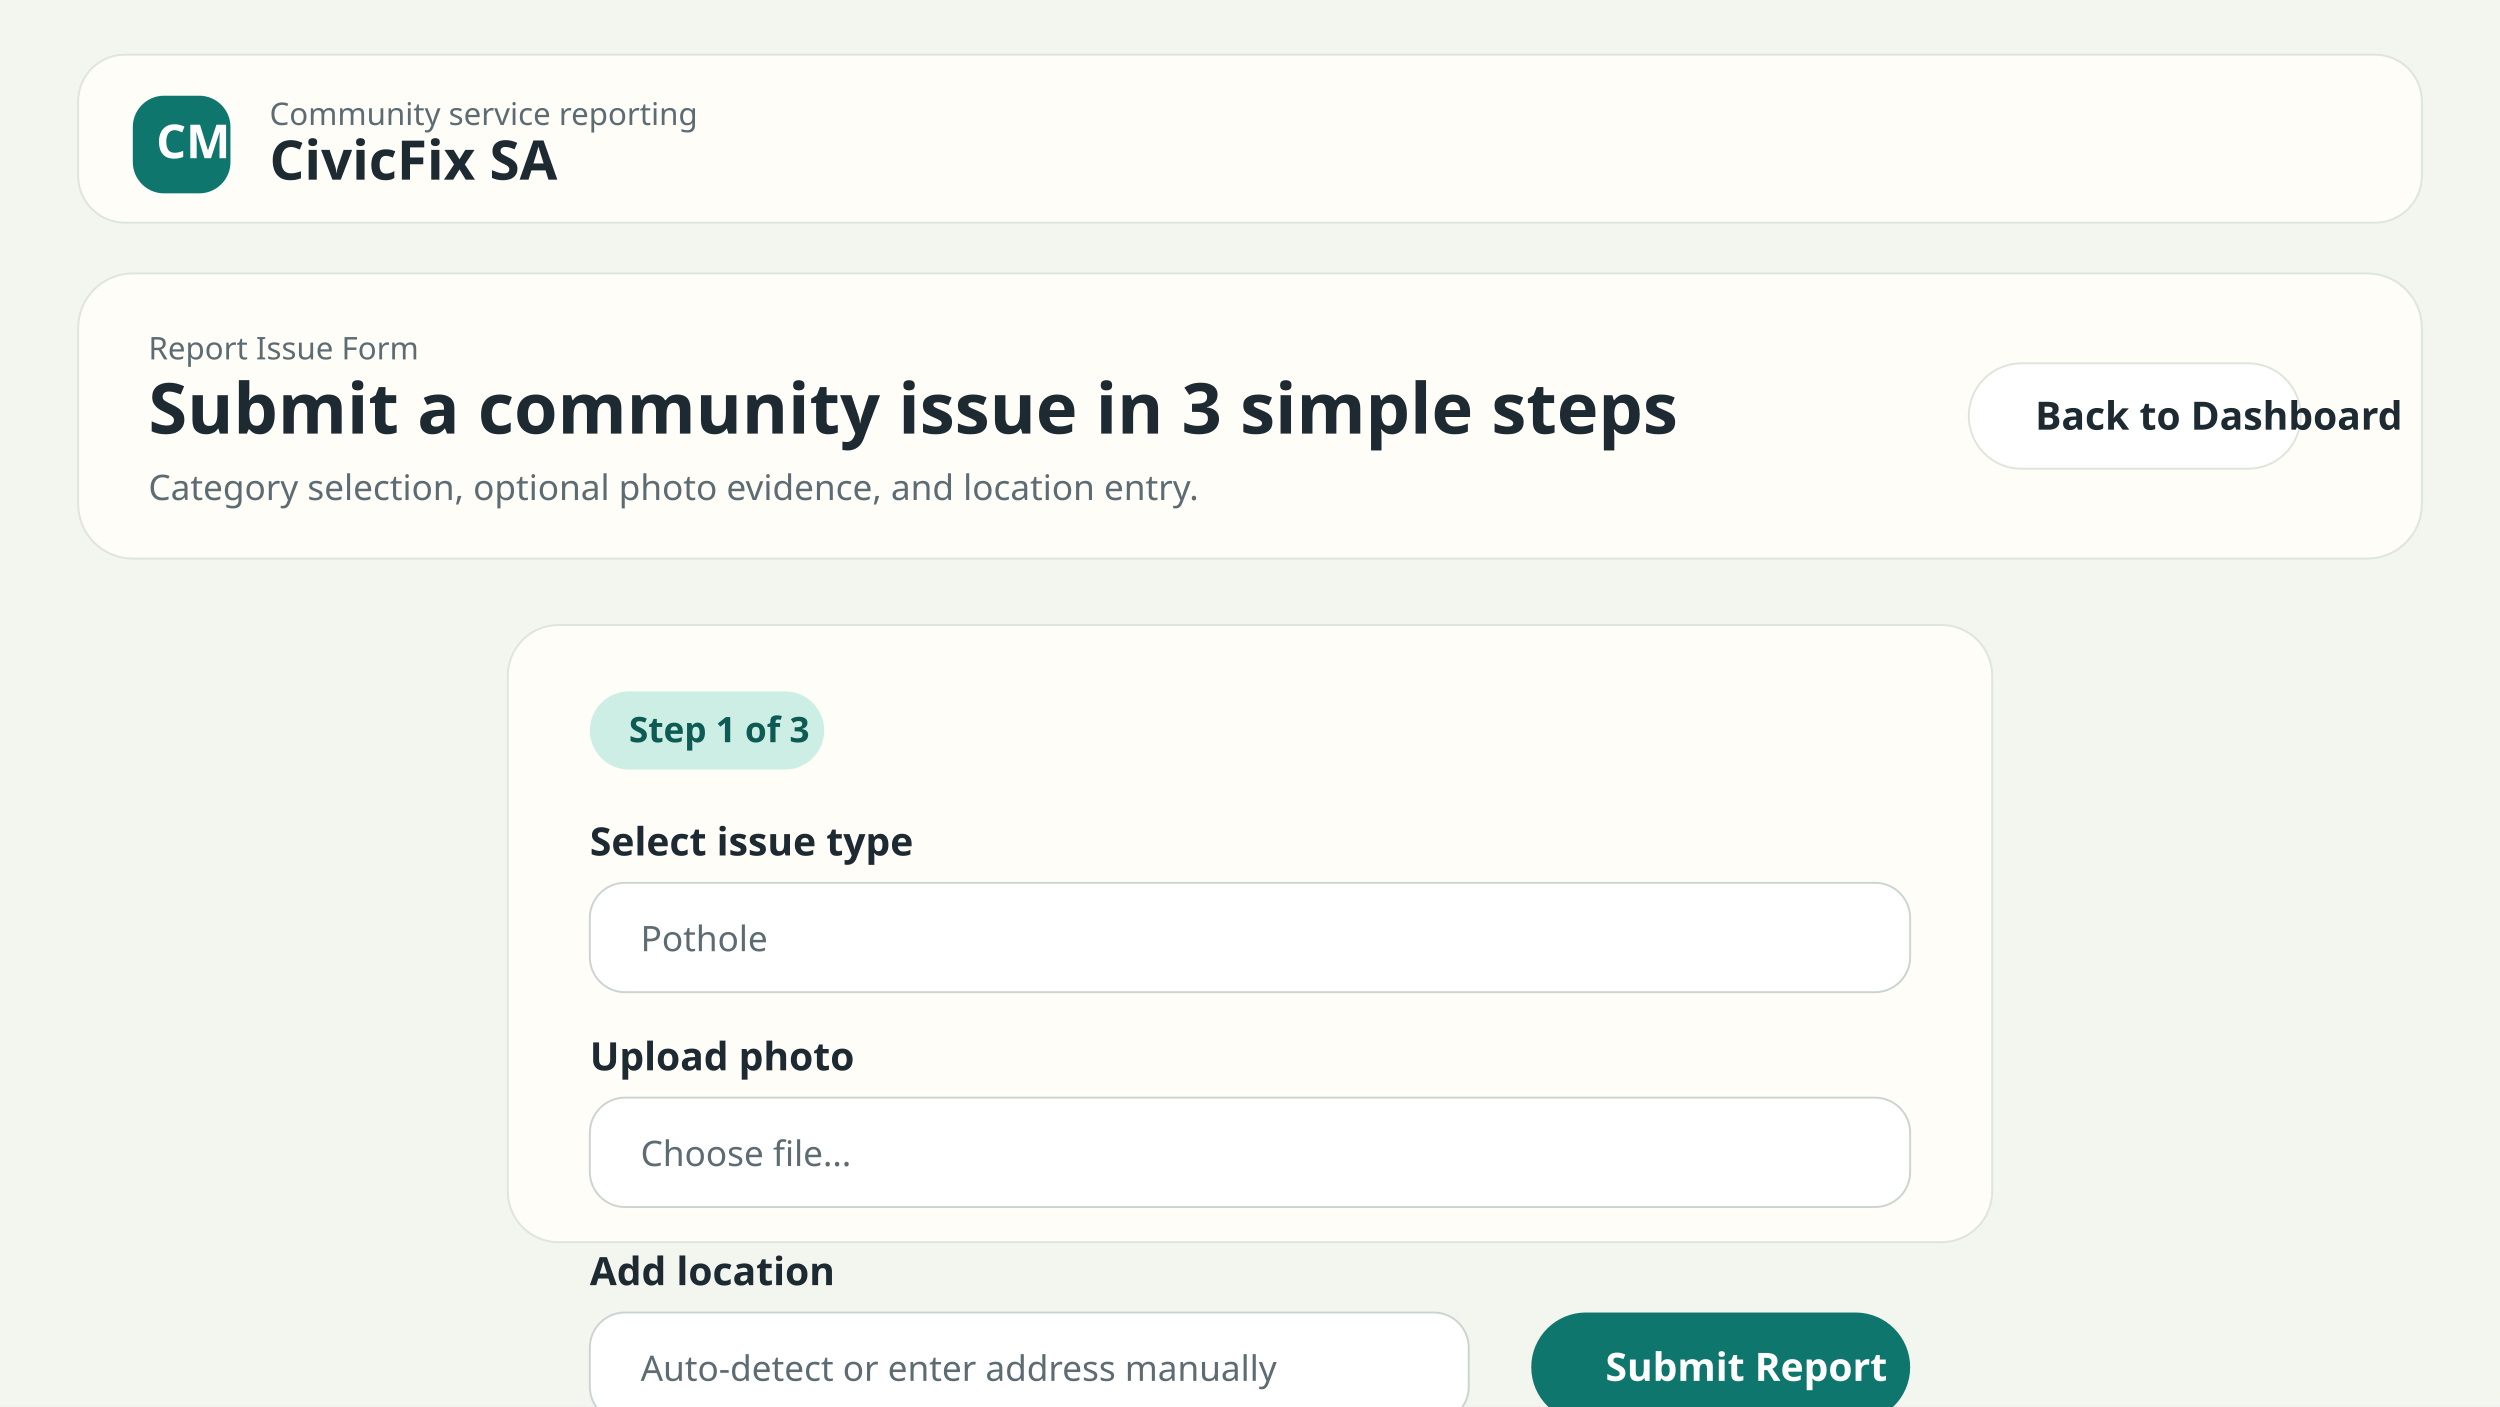
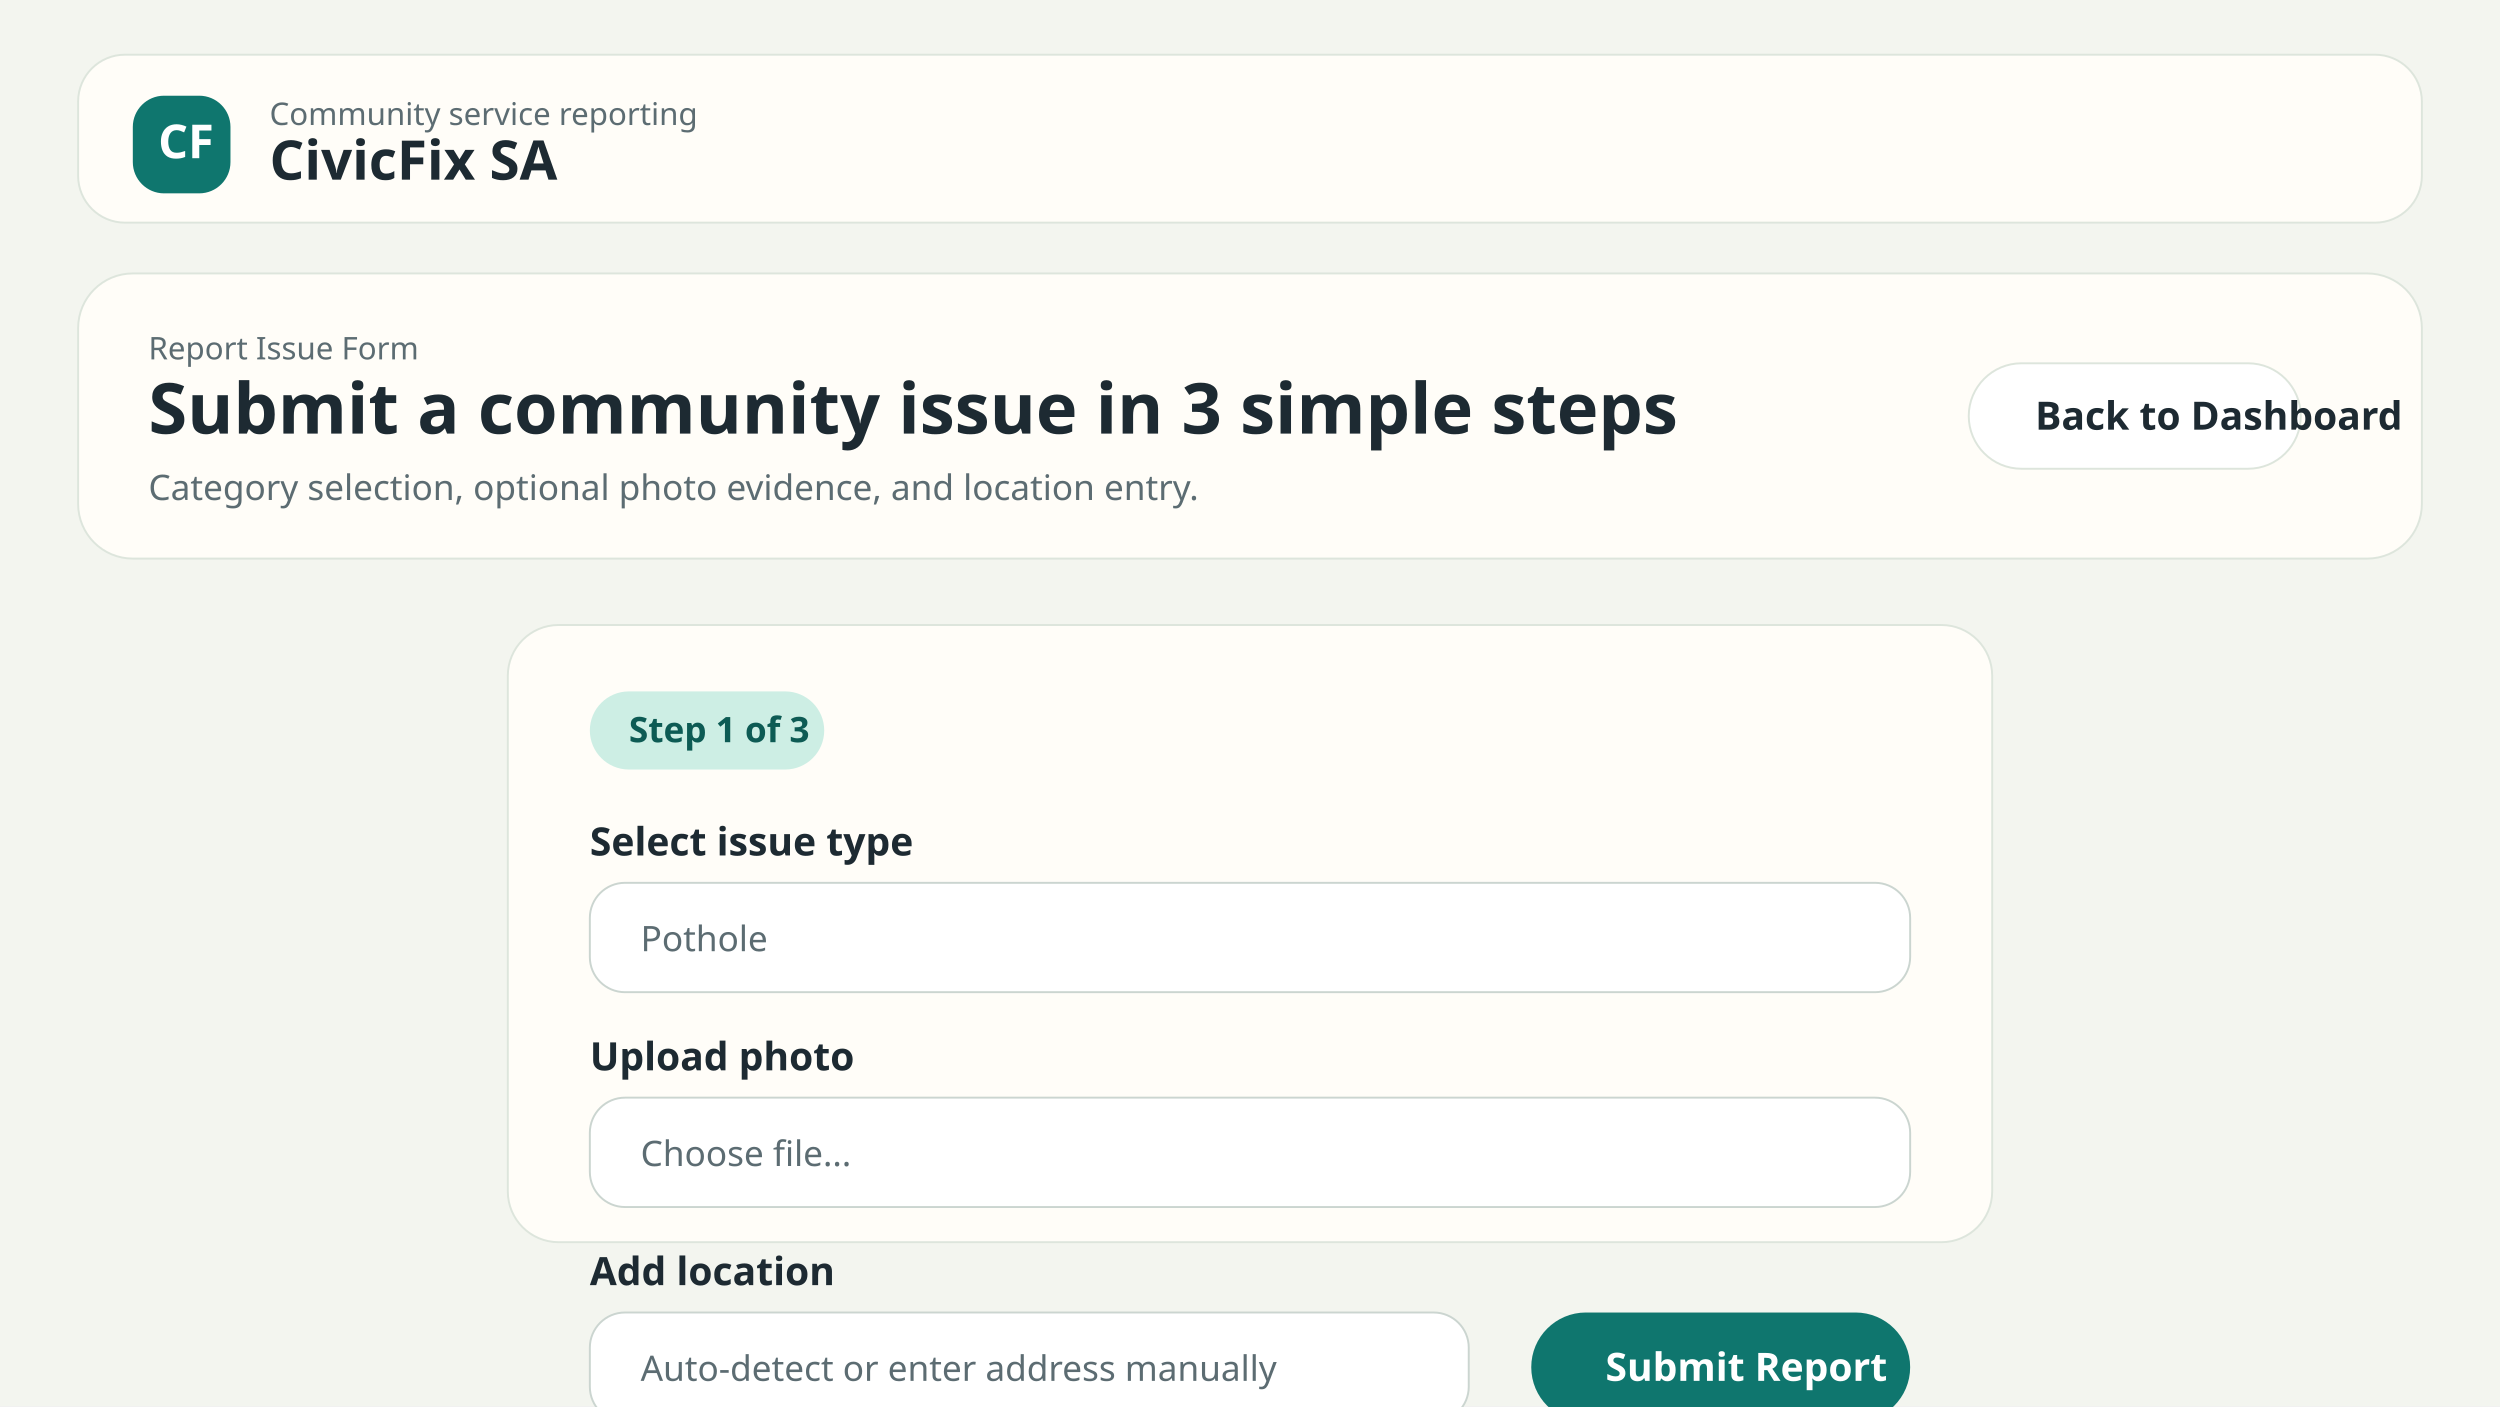
<svg xmlns="http://www.w3.org/2000/svg" width="1280" height="720" viewBox="0 0 1280 720" fill="none">
  <rect width="1280" height="720" fill="#F3F5EF" />
  <rect x="40" y="28" width="1200" height="86" rx="24" fill="#FFFDF8" stroke="#DDE5DC" />
  <rect x="68" y="49" width="50" height="50" rx="16" fill="#0F766E" />
-   <text x="80" y="81" fill="white" font-family="Segoe UI" font-size="24" font-weight="700">CM</text>
+   <text x="81" y="81" fill="white" font-family="Segoe UI" font-size="24" font-weight="700">CF</text>
  <text x="138" y="64" fill="#5C6C72" font-family="Segoe UI" font-size="16">Community service reporting</text>
  <text x="138" y="92" fill="#1D2A32" font-family="Segoe UI" font-size="28" font-weight="700">CivicFix SA</text>
  <rect x="40" y="140" width="1200" height="146" rx="28" fill="#FFFDF8" stroke="#DDE5DC" />
  <text x="76" y="184" fill="#5C6C72" font-family="Segoe UI" font-size="16">Report Issue Form</text>
  <text x="76" y="222" fill="#1D2A32" font-family="Segoe UI" font-size="36" font-weight="700">Submit a community issue in 3 simple steps</text>
  <text x="76" y="256" fill="#5C6C72" font-family="Segoe UI" font-size="18">Category selection, optional photo evidence, and location entry.</text>
  <rect x="1008" y="186" width="170" height="54" rx="27" fill="white" stroke="#DDE5DC" />
  <text x="1042" y="220" fill="#1D2A32" font-family="Segoe UI" font-size="20" font-weight="700">Back to Dashboard</text>
  <rect x="260" y="320" width="760" height="316" rx="26" fill="#FFFDF8" stroke="#DDE5DC" />
  <rect x="302" y="354" width="120" height="40" rx="20" fill="#CDEEE4" />
  <text x="322" y="380" fill="#0D5B54" font-family="Segoe UI" font-size="18" font-weight="700">Step 1 of 3</text>
  <text x="302" y="438" fill="#1D2A32" font-family="Segoe UI" font-size="20" font-weight="600">Select issue type</text>
  <rect x="302" y="452" width="676" height="56" rx="18" fill="white" stroke="#CBD5D0" />
  <text x="328" y="487" fill="#5C6C72" font-family="Segoe UI" font-size="18">Pothole</text>
  <text x="302" y="548" fill="#1D2A32" font-family="Segoe UI" font-size="20" font-weight="600">Upload photo</text>
  <rect x="302" y="562" width="676" height="56" rx="18" fill="white" stroke="#CBD5D0" />
  <text x="328" y="597" fill="#5C6C72" font-family="Segoe UI" font-size="18">Choose file...</text>
  <text x="302" y="658" fill="#1D2A32" font-family="Segoe UI" font-size="20" font-weight="600">Add location</text>
  <rect x="302" y="672" width="450" height="56" rx="18" fill="white" stroke="#CBD5D0" />
  <text x="328" y="707" fill="#5C6C72" font-family="Segoe UI" font-size="18">Auto-detect or enter address manually</text>
  <rect x="784" y="672" width="194" height="56" rx="28" fill="#0F766E" />
  <text x="822" y="707" fill="white" font-family="Segoe UI" font-size="20" font-weight="700">Submit Report</text>
</svg>
